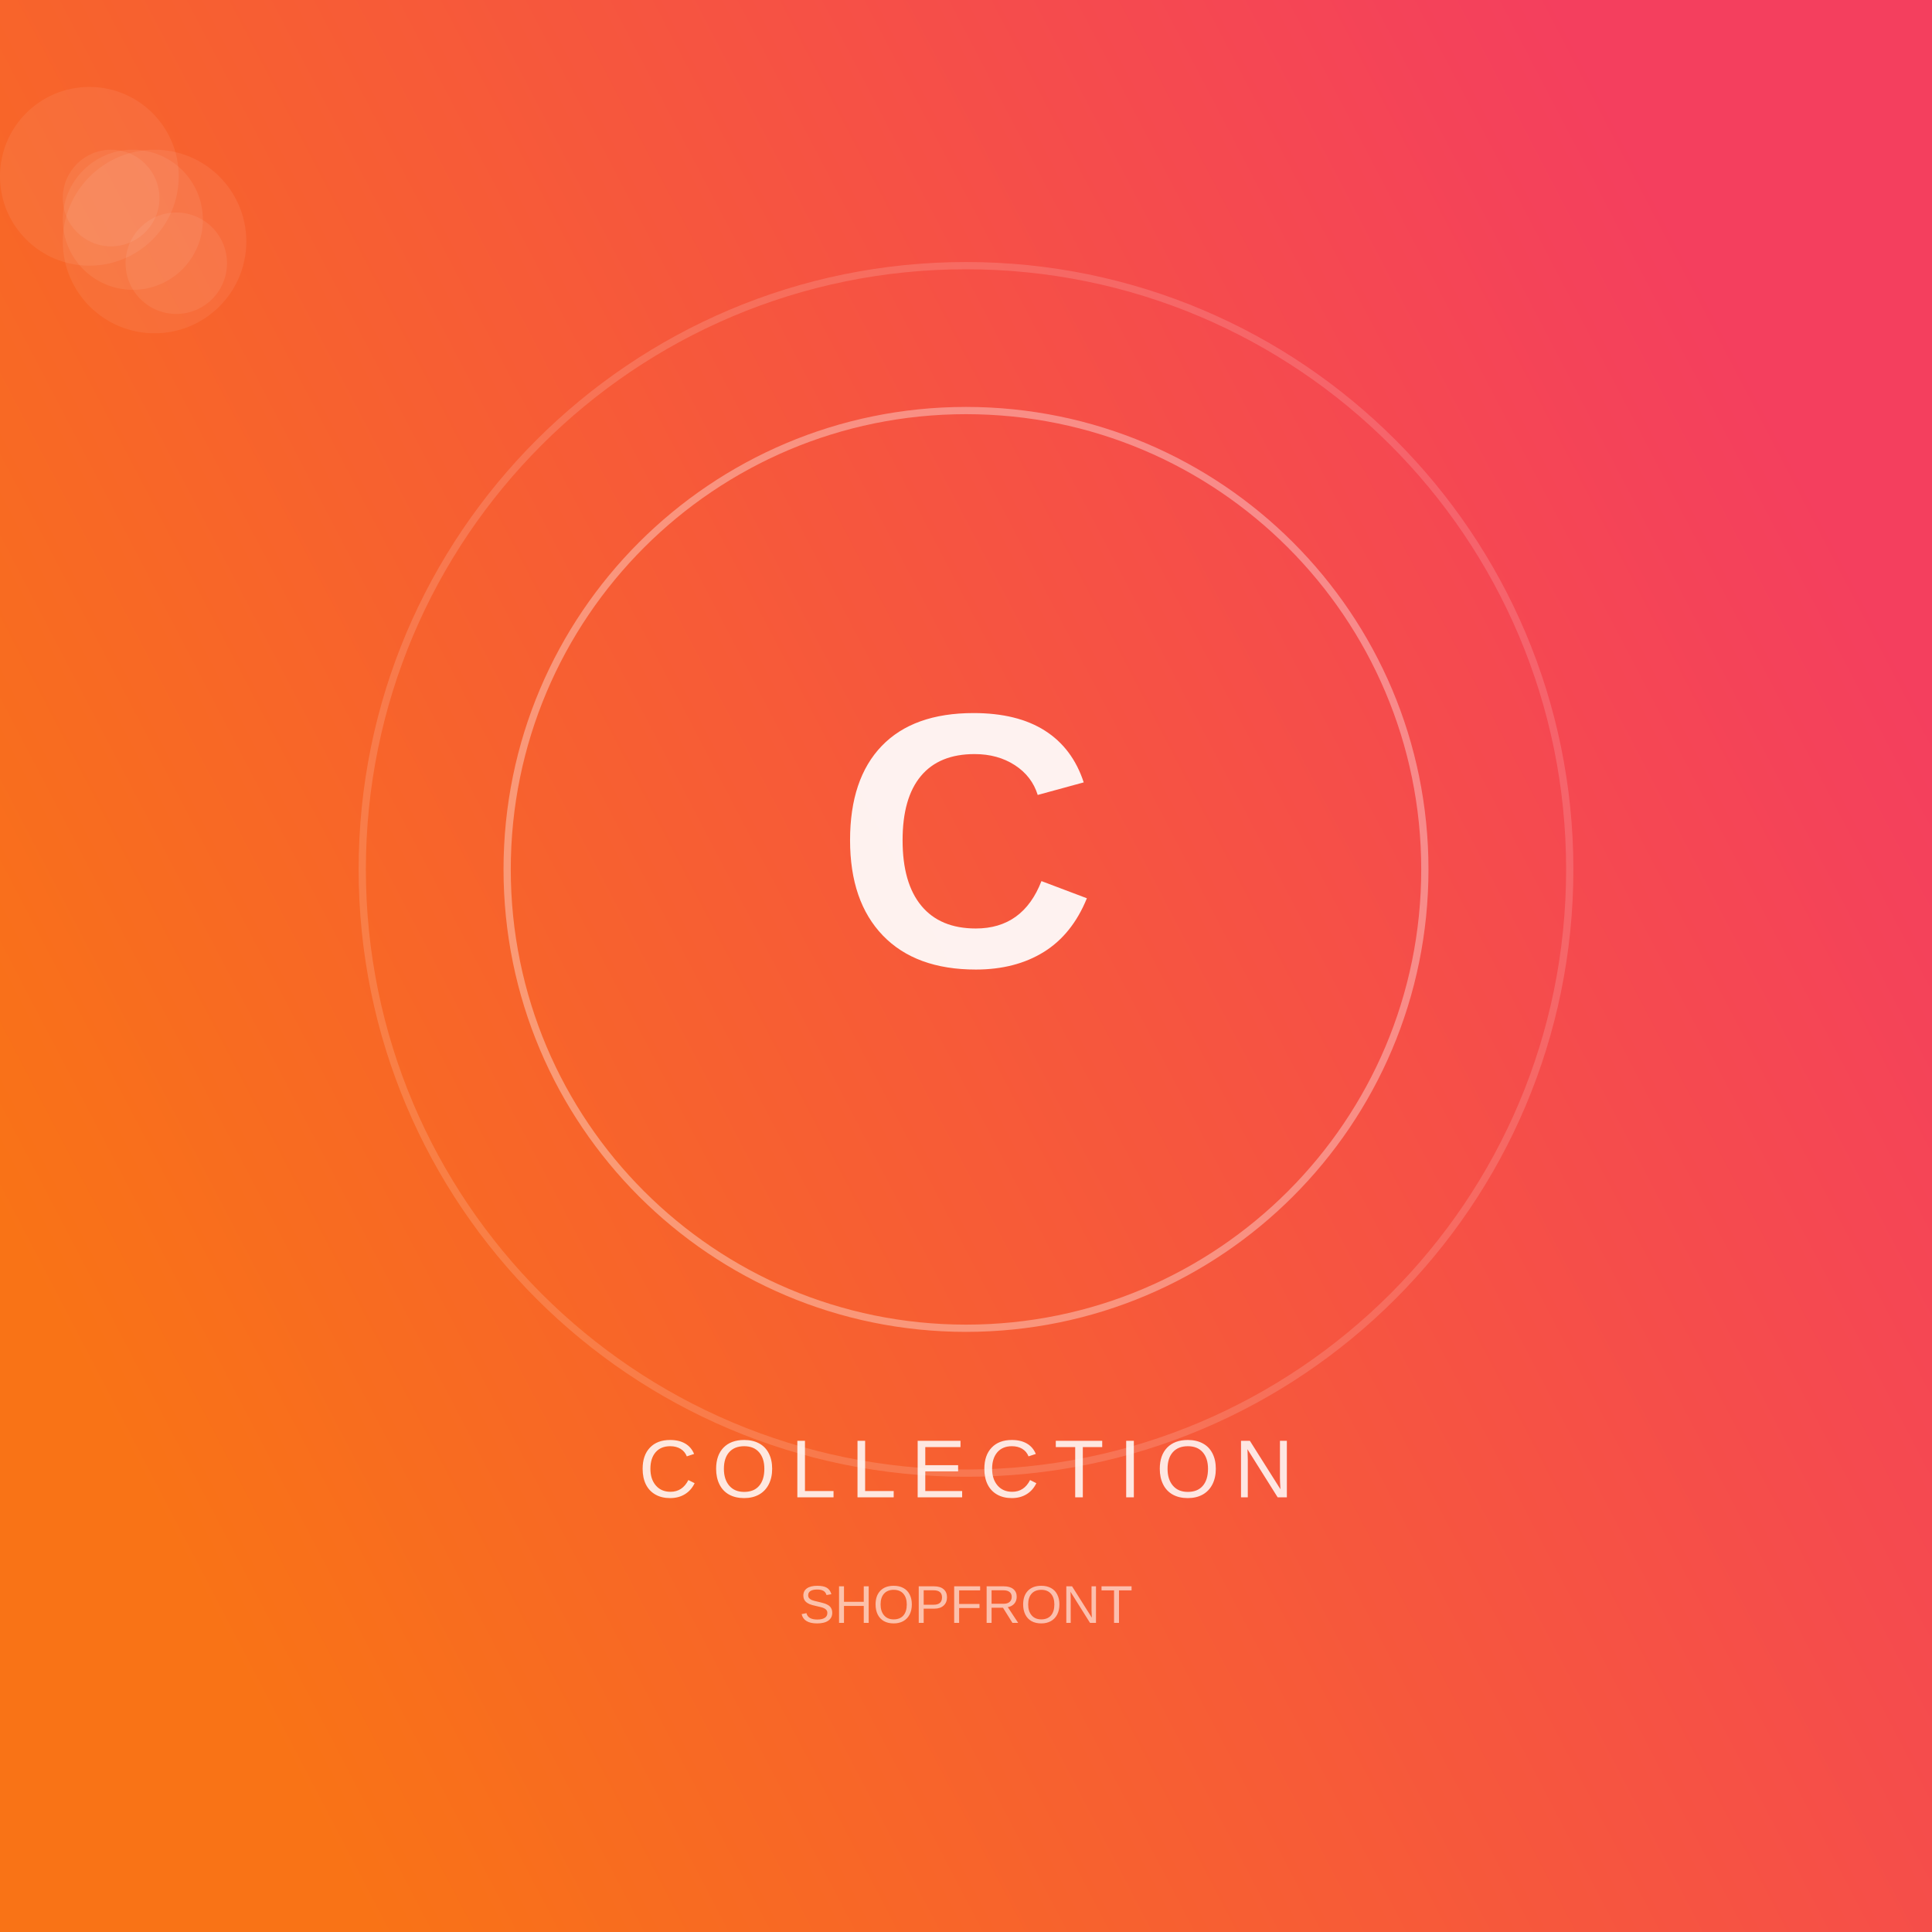
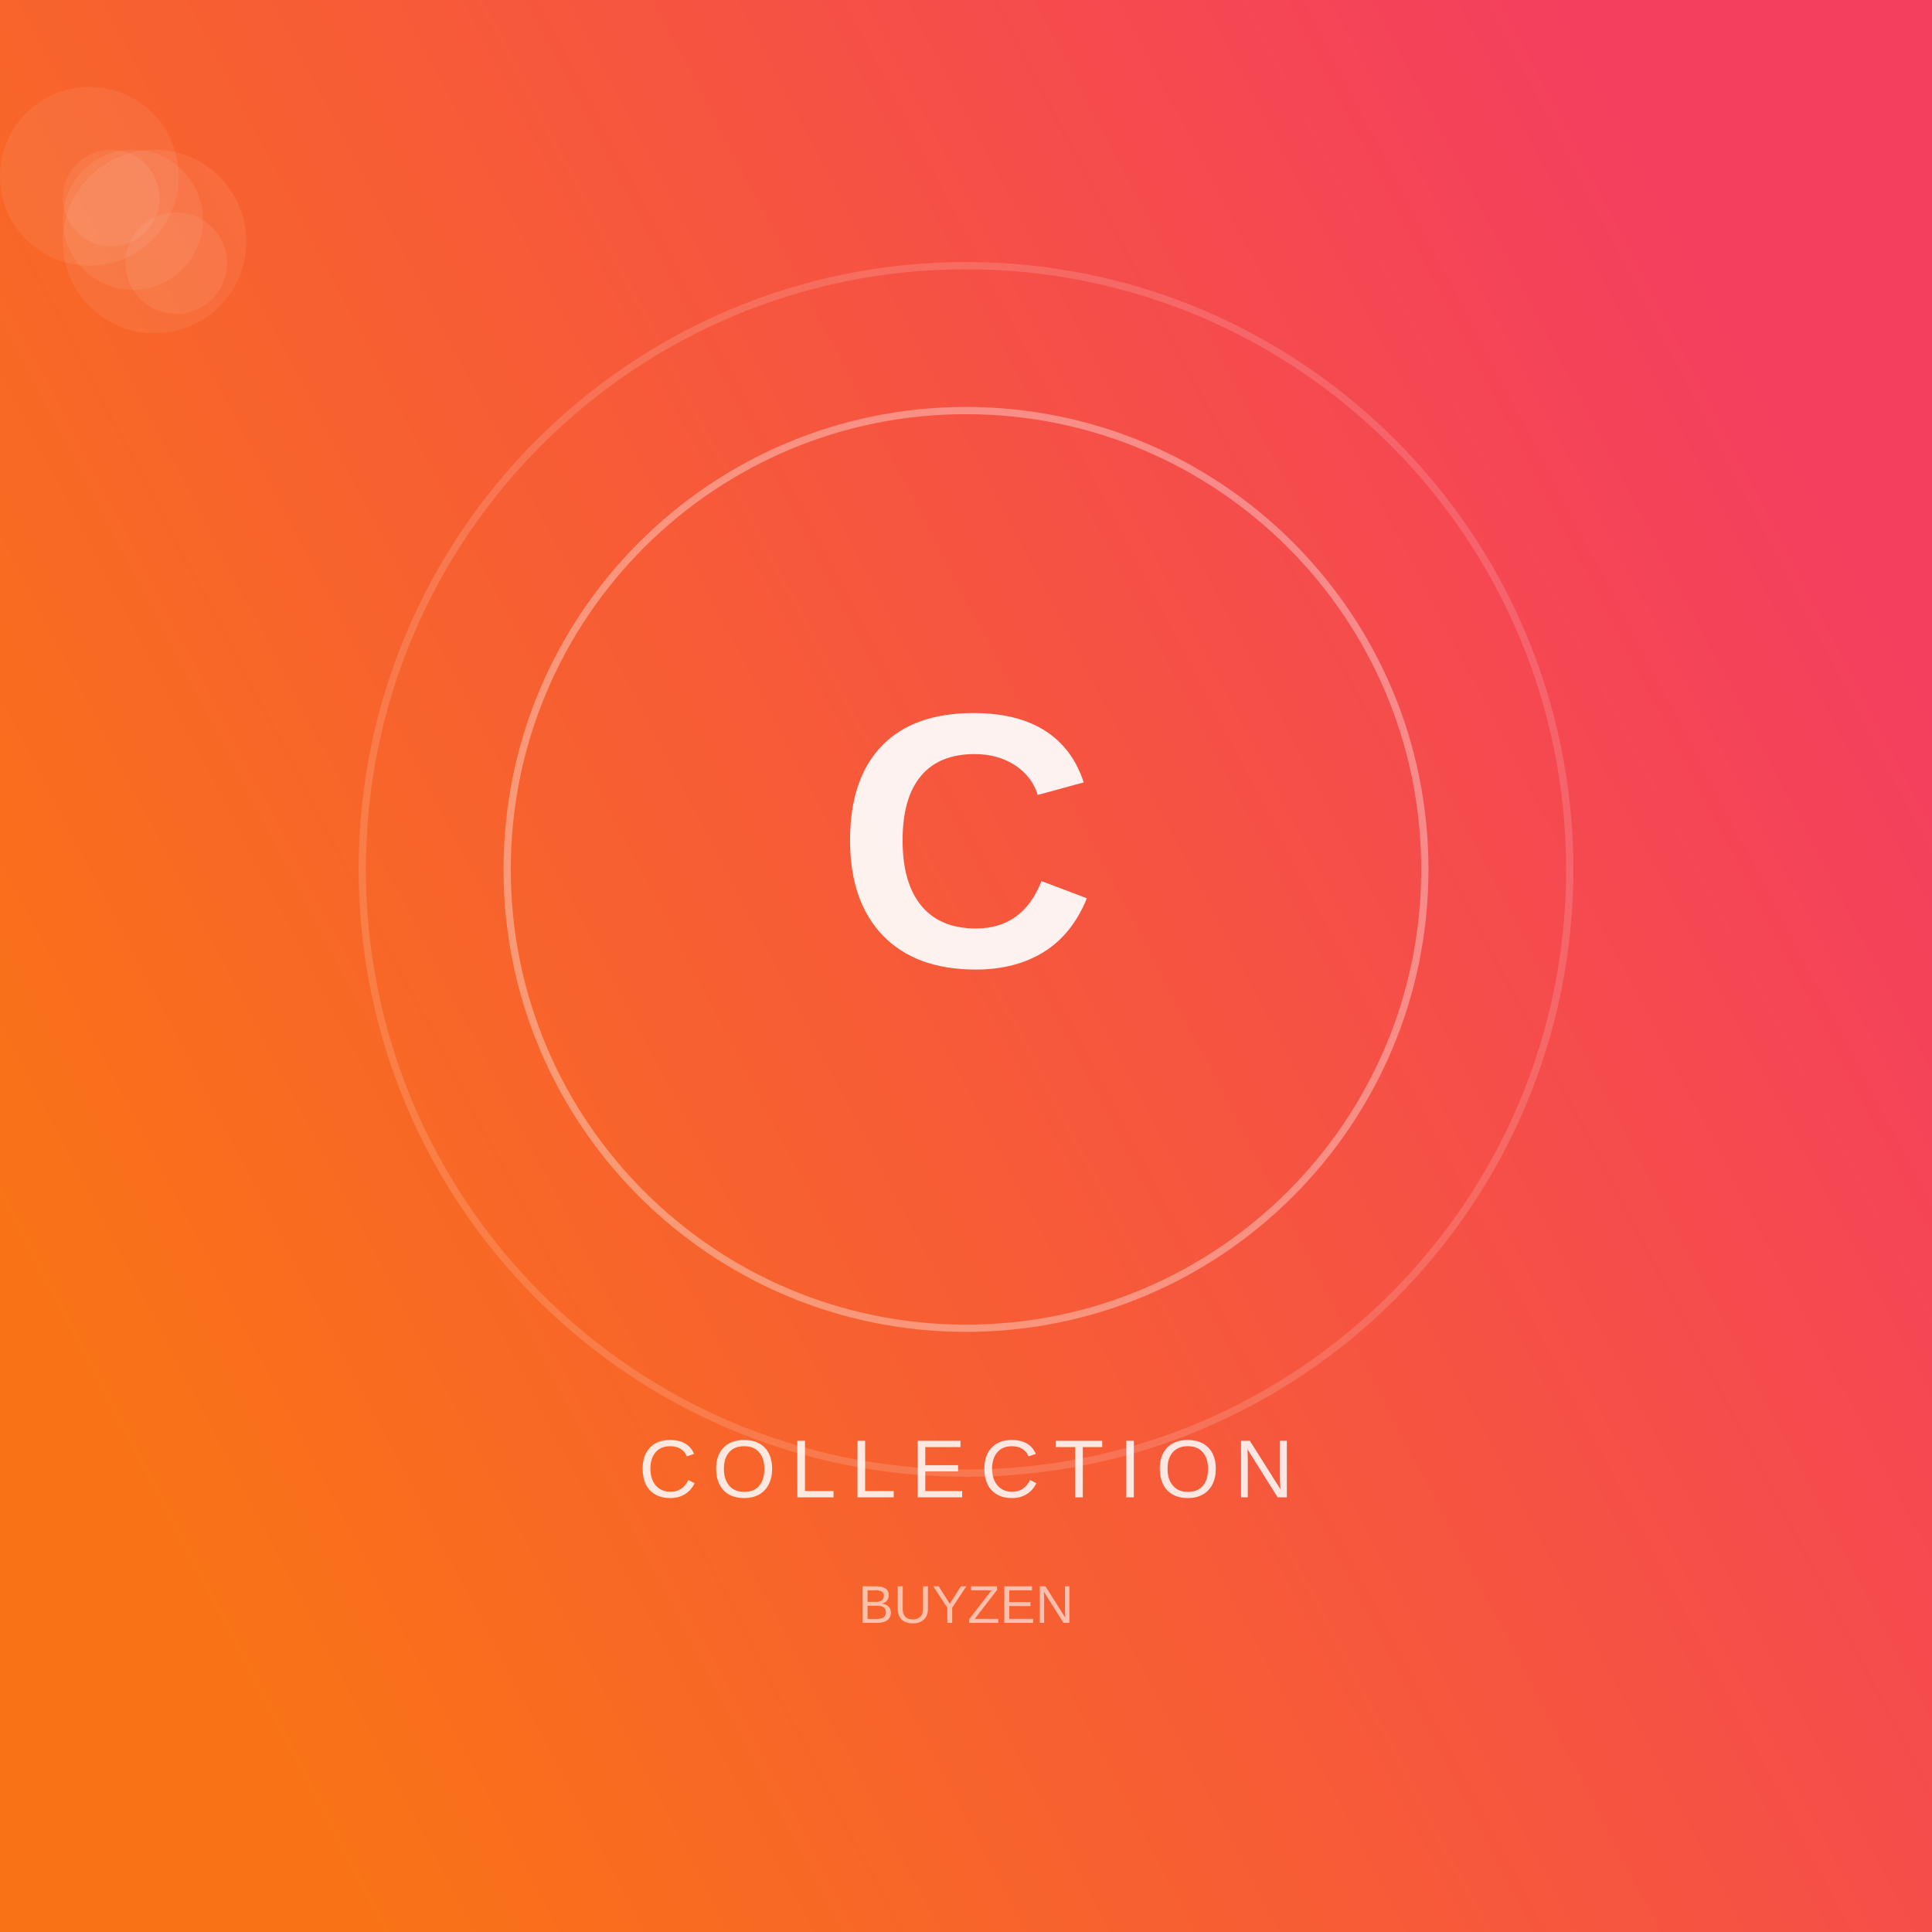
<svg xmlns="http://www.w3.org/2000/svg" viewBox="0 0 800 800" width="800" height="800" role="img" aria-label="Computing">
  <defs>
    <linearGradient id="g" gradientTransform="rotate(333 .5 .5)">
      <stop offset="0%" stop-color="#f97316" />
      <stop offset="100%" stop-color="#f43f5e" />
    </linearGradient>
  </defs>
  <rect width="800" height="800" fill="url(#g)" />
  <circle cx="37" cy="73" r="37" fill="#ffffff" fill-opacity="0.07" />
  <circle cx="46" cy="82" r="20" fill="#ffffff" fill-opacity="0.07" />
  <circle cx="55" cy="91" r="29" fill="#ffffff" fill-opacity="0.07" />
  <circle cx="64" cy="100" r="38" fill="#ffffff" fill-opacity="0.07" />
  <circle cx="73" cy="109" r="21" fill="#ffffff" fill-opacity="0.07" />
  <g fill="none" stroke="#ffffff" stroke-opacity="0.35" stroke-width="3">
    <circle cx="400" cy="360" r="190" />
    <circle cx="400" cy="360" r="250" stroke-opacity="0.15" />
  </g>
  <text x="400" y="400" font-family="Segoe UI, Arial, sans-serif" font-size="150" font-weight="700" fill="#ffffff" fill-opacity="0.92" text-anchor="middle">C</text>
  <text x="400" y="620" font-family="Segoe UI, Arial, sans-serif" font-size="34" letter-spacing="6" fill="#ffffff" fill-opacity="0.85" text-anchor="middle">COLLECTION</text>
-   <text x="400" y="672" font-family="Segoe UI, Arial, sans-serif" font-size="22" fill="#ffffff" fill-opacity="0.6" text-anchor="middle">SHOPFRONT</text>
+   <text x="400" y="672" font-family="Segoe UI, Arial, sans-serif" font-size="22" fill="#ffffff" fill-opacity="0.6" text-anchor="middle">BUYZEN</text>
</svg>
